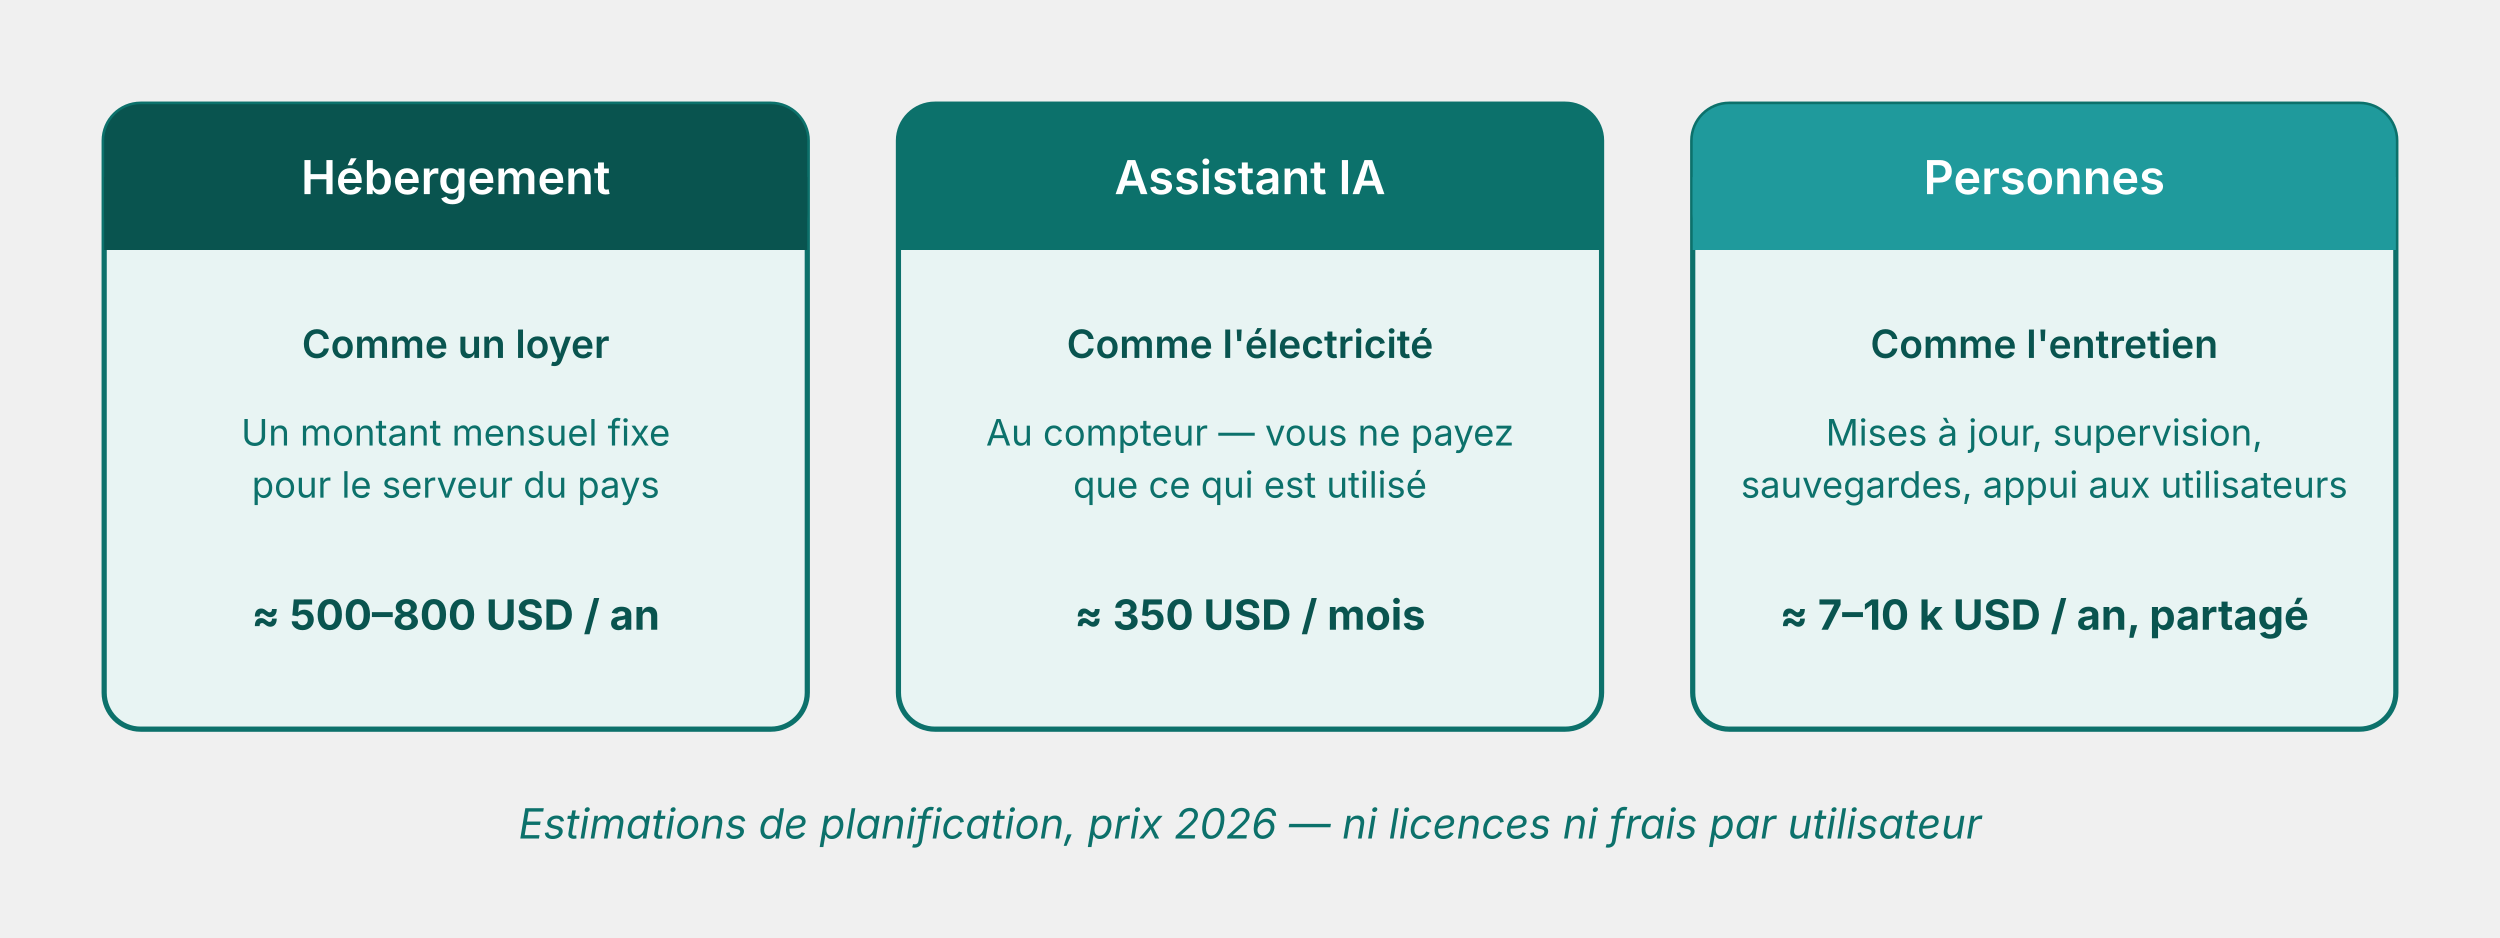
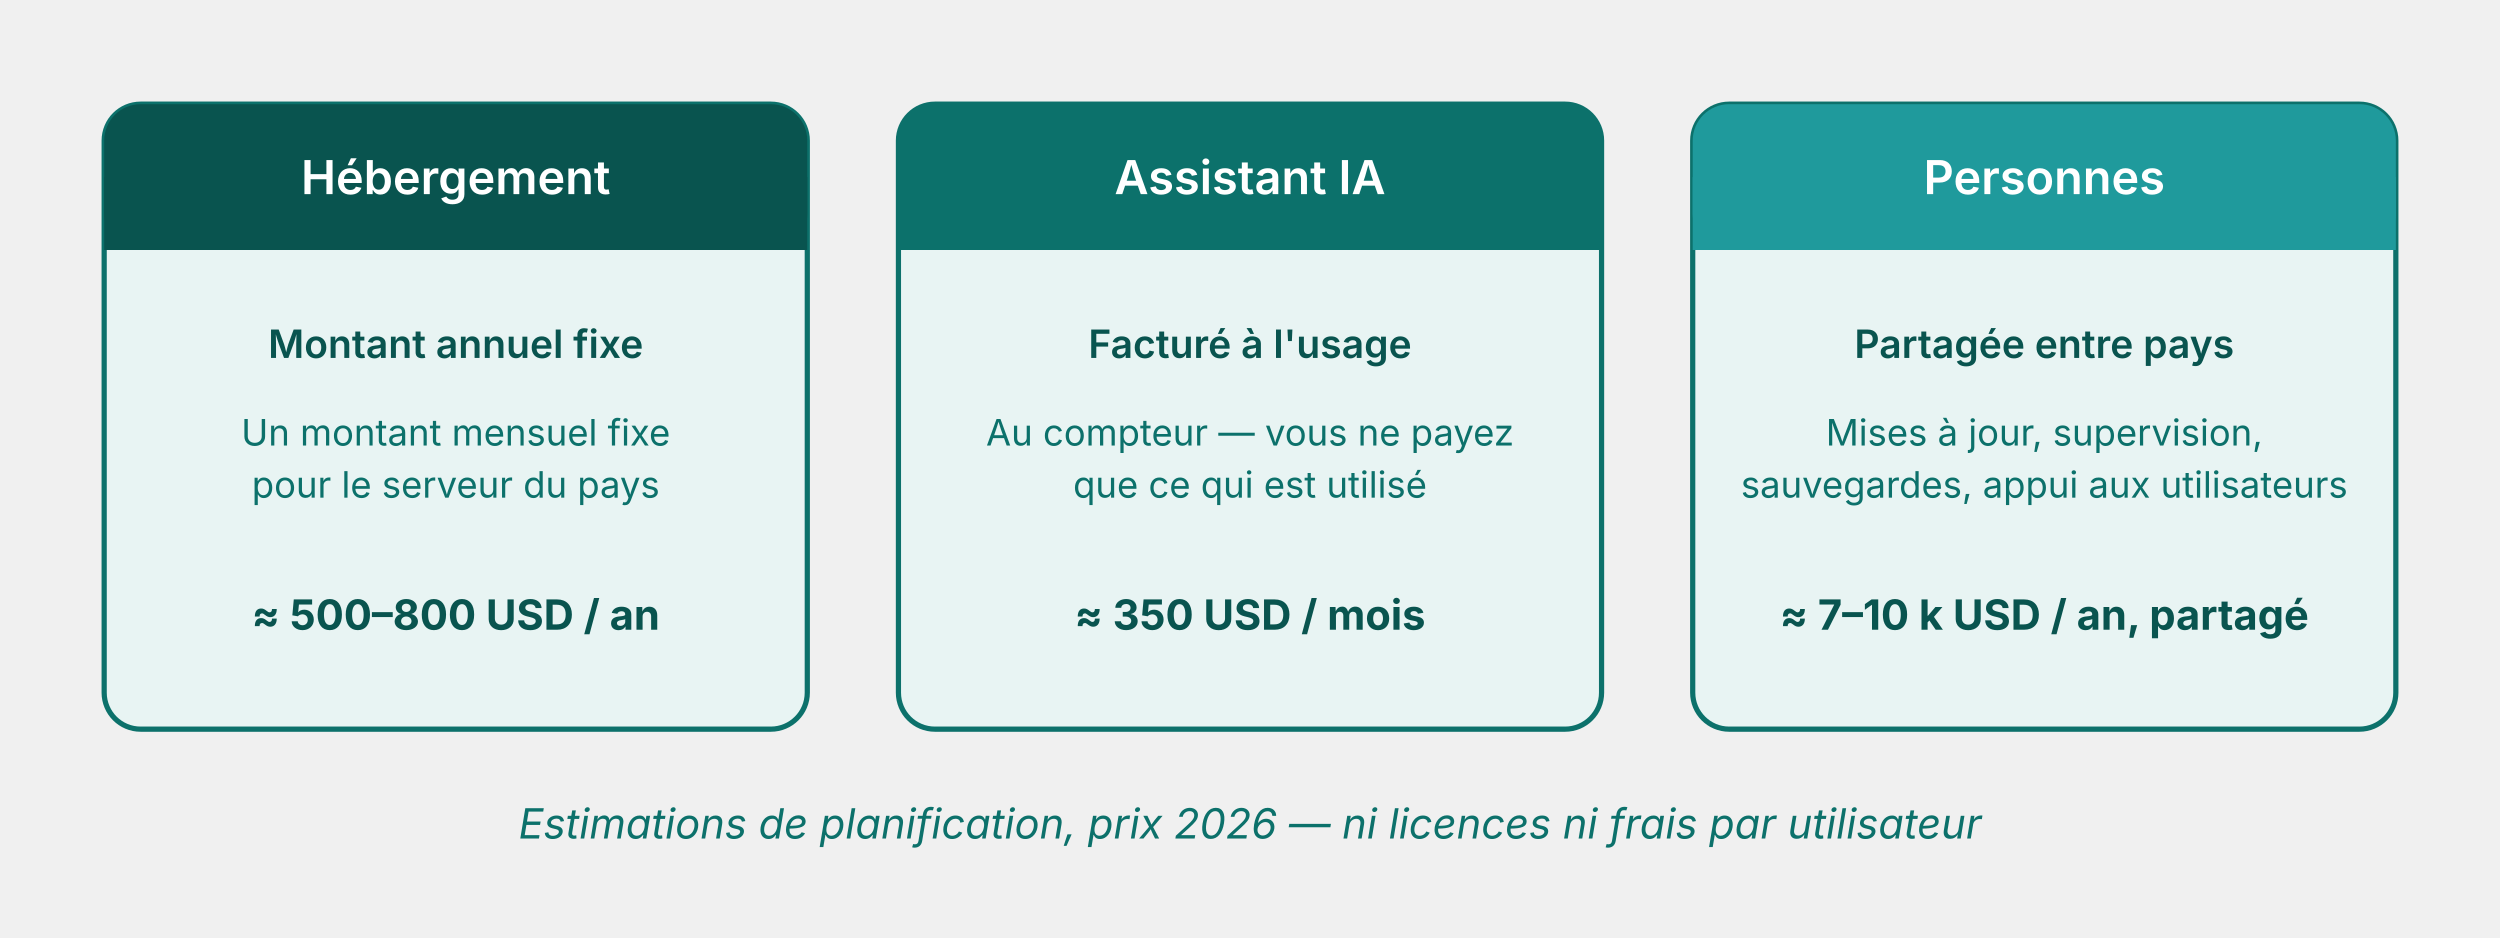
<svg xmlns="http://www.w3.org/2000/svg" viewBox="0 0 960 360" font-family="Inter, sans-serif">
  <g transform="translate(40,40)">
    <rect x="0" y="0" width="270" height="240" rx="14" fill="#E8F4F3" stroke="#0C716B" stroke-width="2" />
    <rect x="0" y="0" width="270" height="56" rx="14" fill="#09544F" />
    <rect x="0" y="28" width="270" height="28" fill="#09544F" />
    <text x="135" y="28" text-anchor="middle" dominant-baseline="central" fill="#FFFFFF" font-size="18" font-weight="600">Hébergement</text>
-     <text x="135" y="92" text-anchor="middle" dominant-baseline="central" fill="#09544F" font-size="15" font-weight="600">Comme un loyer</text>
+     <text x="135" y="92" text-anchor="middle" dominant-baseline="central" fill="#09544F" font-size="15" font-weight="600">Montant annuel fixe</text>
    <text x="135" y="126" text-anchor="middle" dominant-baseline="central" fill="#0C716B" font-size="14">Un montant mensuel fixe</text>
    <text x="135" y="146" text-anchor="middle" dominant-baseline="central" fill="#0C716B" font-size="14">pour le serveur du pays</text>
    <text x="135" y="196" text-anchor="middle" dominant-baseline="central" fill="#09544F" font-size="16" font-weight="700">≈ 500–800 USD / an</text>
  </g>
  <g transform="translate(345,40)">
    <rect x="0" y="0" width="270" height="240" rx="14" fill="#E8F4F3" stroke="#0C716B" stroke-width="2" />
    <rect x="0" y="0" width="270" height="56" rx="14" fill="#0C716B" />
    <rect x="0" y="28" width="270" height="28" fill="#0C716B" />
    <text x="135" y="28" text-anchor="middle" dominant-baseline="central" fill="#FFFFFF" font-size="18" font-weight="600">Assistant IA</text>
-     <text x="135" y="92" text-anchor="middle" dominant-baseline="central" fill="#09544F" font-size="15" font-weight="600">Comme l'électricité</text>
+     <text x="135" y="92" text-anchor="middle" dominant-baseline="central" fill="#09544F" font-size="15" font-weight="600">Facturé à l'usage</text>
    <text x="135" y="126" text-anchor="middle" dominant-baseline="central" fill="#0C716B" font-size="14">Au compteur — vous ne payez</text>
    <text x="135" y="146" text-anchor="middle" dominant-baseline="central" fill="#0C716B" font-size="14">que ce qui est utilisé</text>
    <text x="135" y="196" text-anchor="middle" dominant-baseline="central" fill="#09544F" font-size="16" font-weight="700">≈ 350 USD / mois</text>
  </g>
  <g transform="translate(650,40)">
    <rect x="0" y="0" width="270" height="240" rx="14" fill="#E8F4F3" stroke="#0C716B" stroke-width="2" />
    <rect x="0" y="0" width="270" height="56" rx="14" fill="#1F9A9C" />
    <rect x="0" y="28" width="270" height="28" fill="#1F9A9C" />
    <text x="135" y="28" text-anchor="middle" dominant-baseline="central" fill="#FFFFFF" font-size="18" font-weight="600">Personnes</text>
-     <text x="135" y="92" text-anchor="middle" dominant-baseline="central" fill="#09544F" font-size="15" font-weight="600">Comme l'entretien</text>
+     <text x="135" y="92" text-anchor="middle" dominant-baseline="central" fill="#09544F" font-size="15" font-weight="600">Partagée entre pays</text>
    <text x="135" y="126" text-anchor="middle" dominant-baseline="central" fill="#0C716B" font-size="14">Mises à jour, supervision,</text>
    <text x="135" y="146" text-anchor="middle" dominant-baseline="central" fill="#0C716B" font-size="14">sauvegardes, appui aux utilisateurs</text>
    <text x="135" y="196" text-anchor="middle" dominant-baseline="central" fill="#09544F" font-size="16" font-weight="700">≈ 7–10 k USD / an, partagé</text>
  </g>
  <text x="480" y="322" text-anchor="middle" fill="#0C716B" font-size="16" font-style="italic">Estimations de planification, prix 2026 — ni licences ni frais par utilisateur</text>
</svg>
